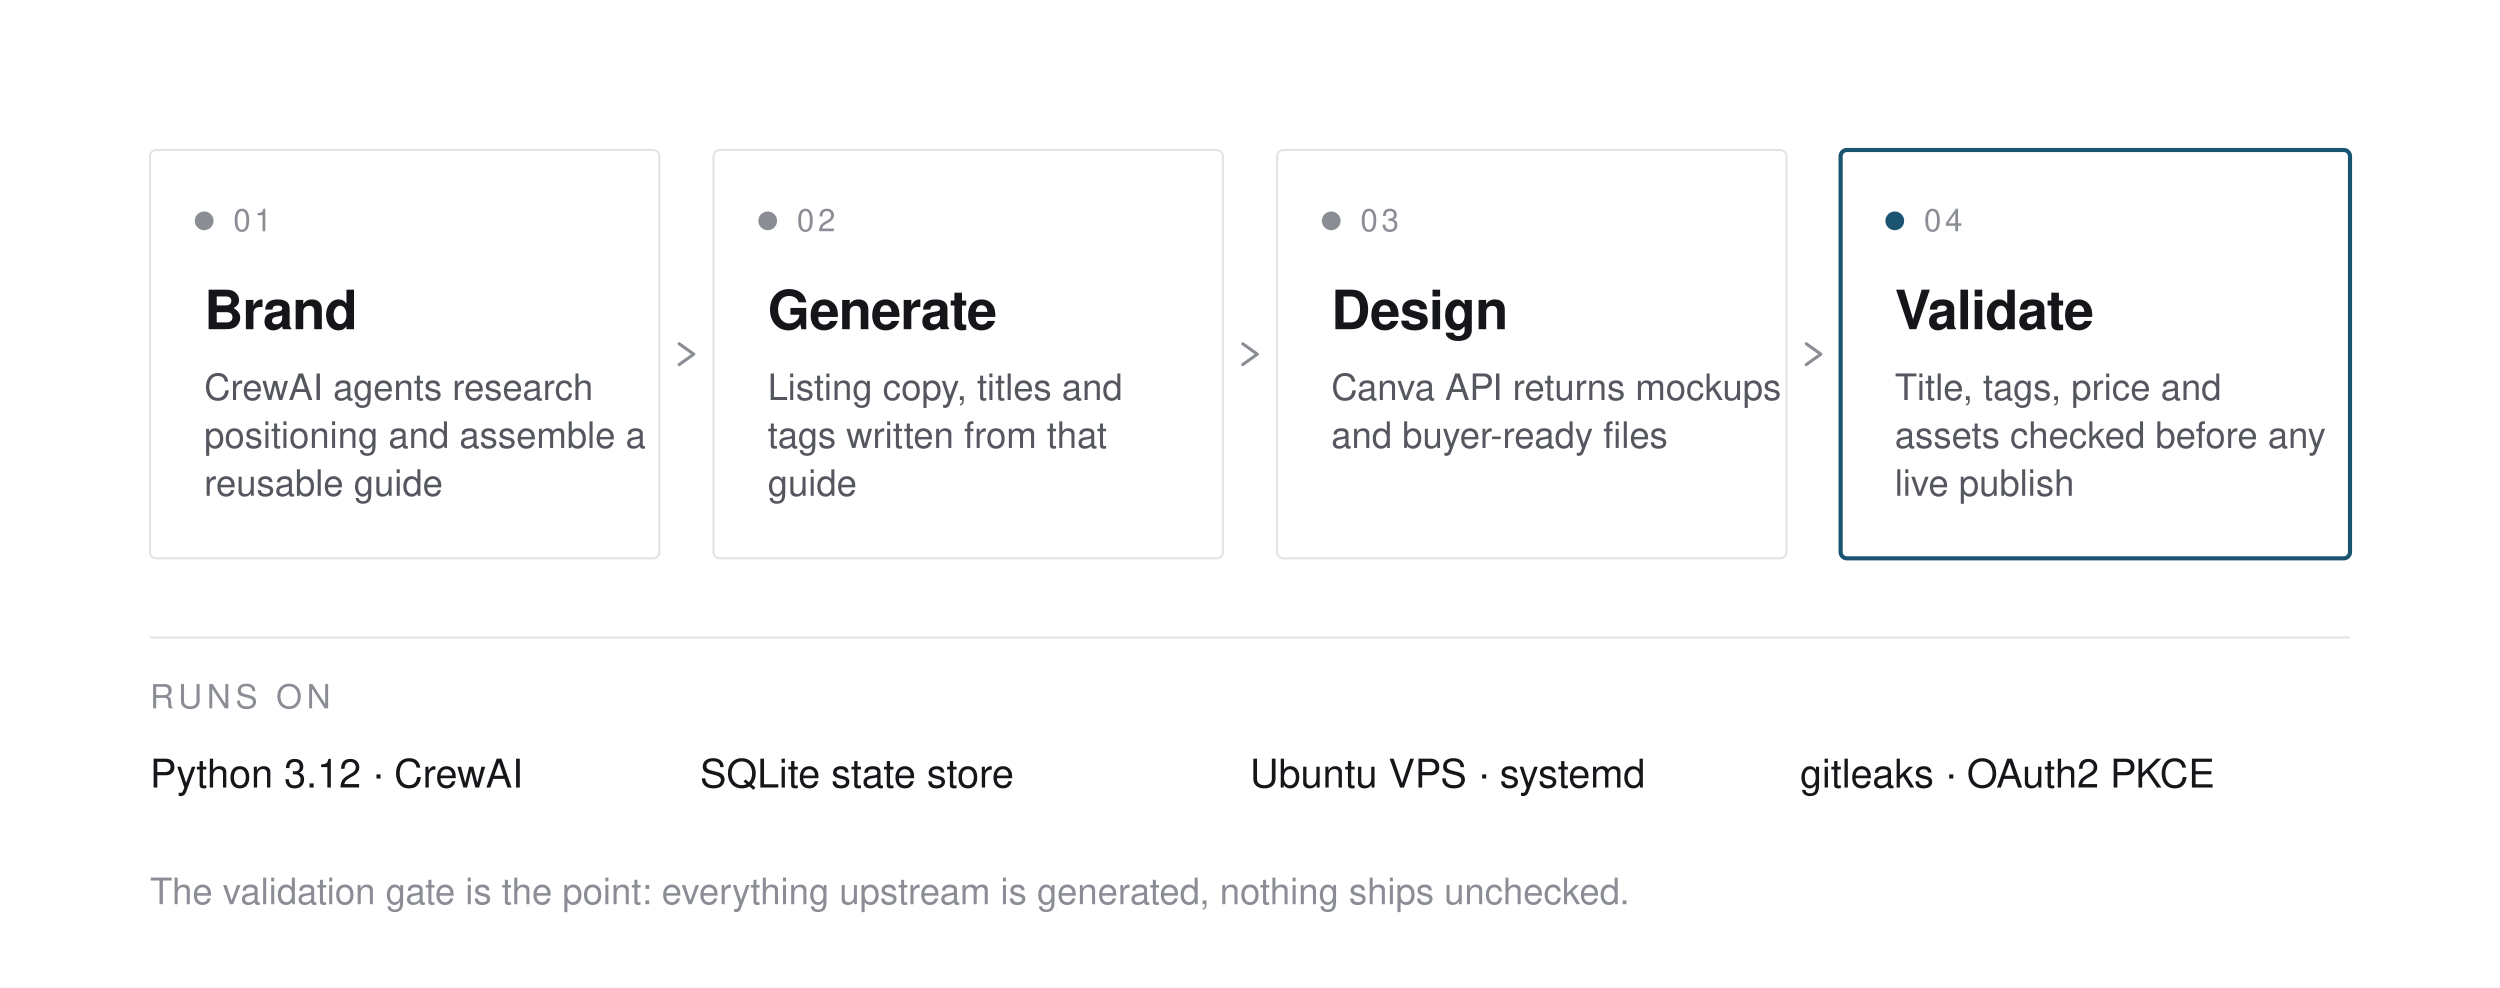
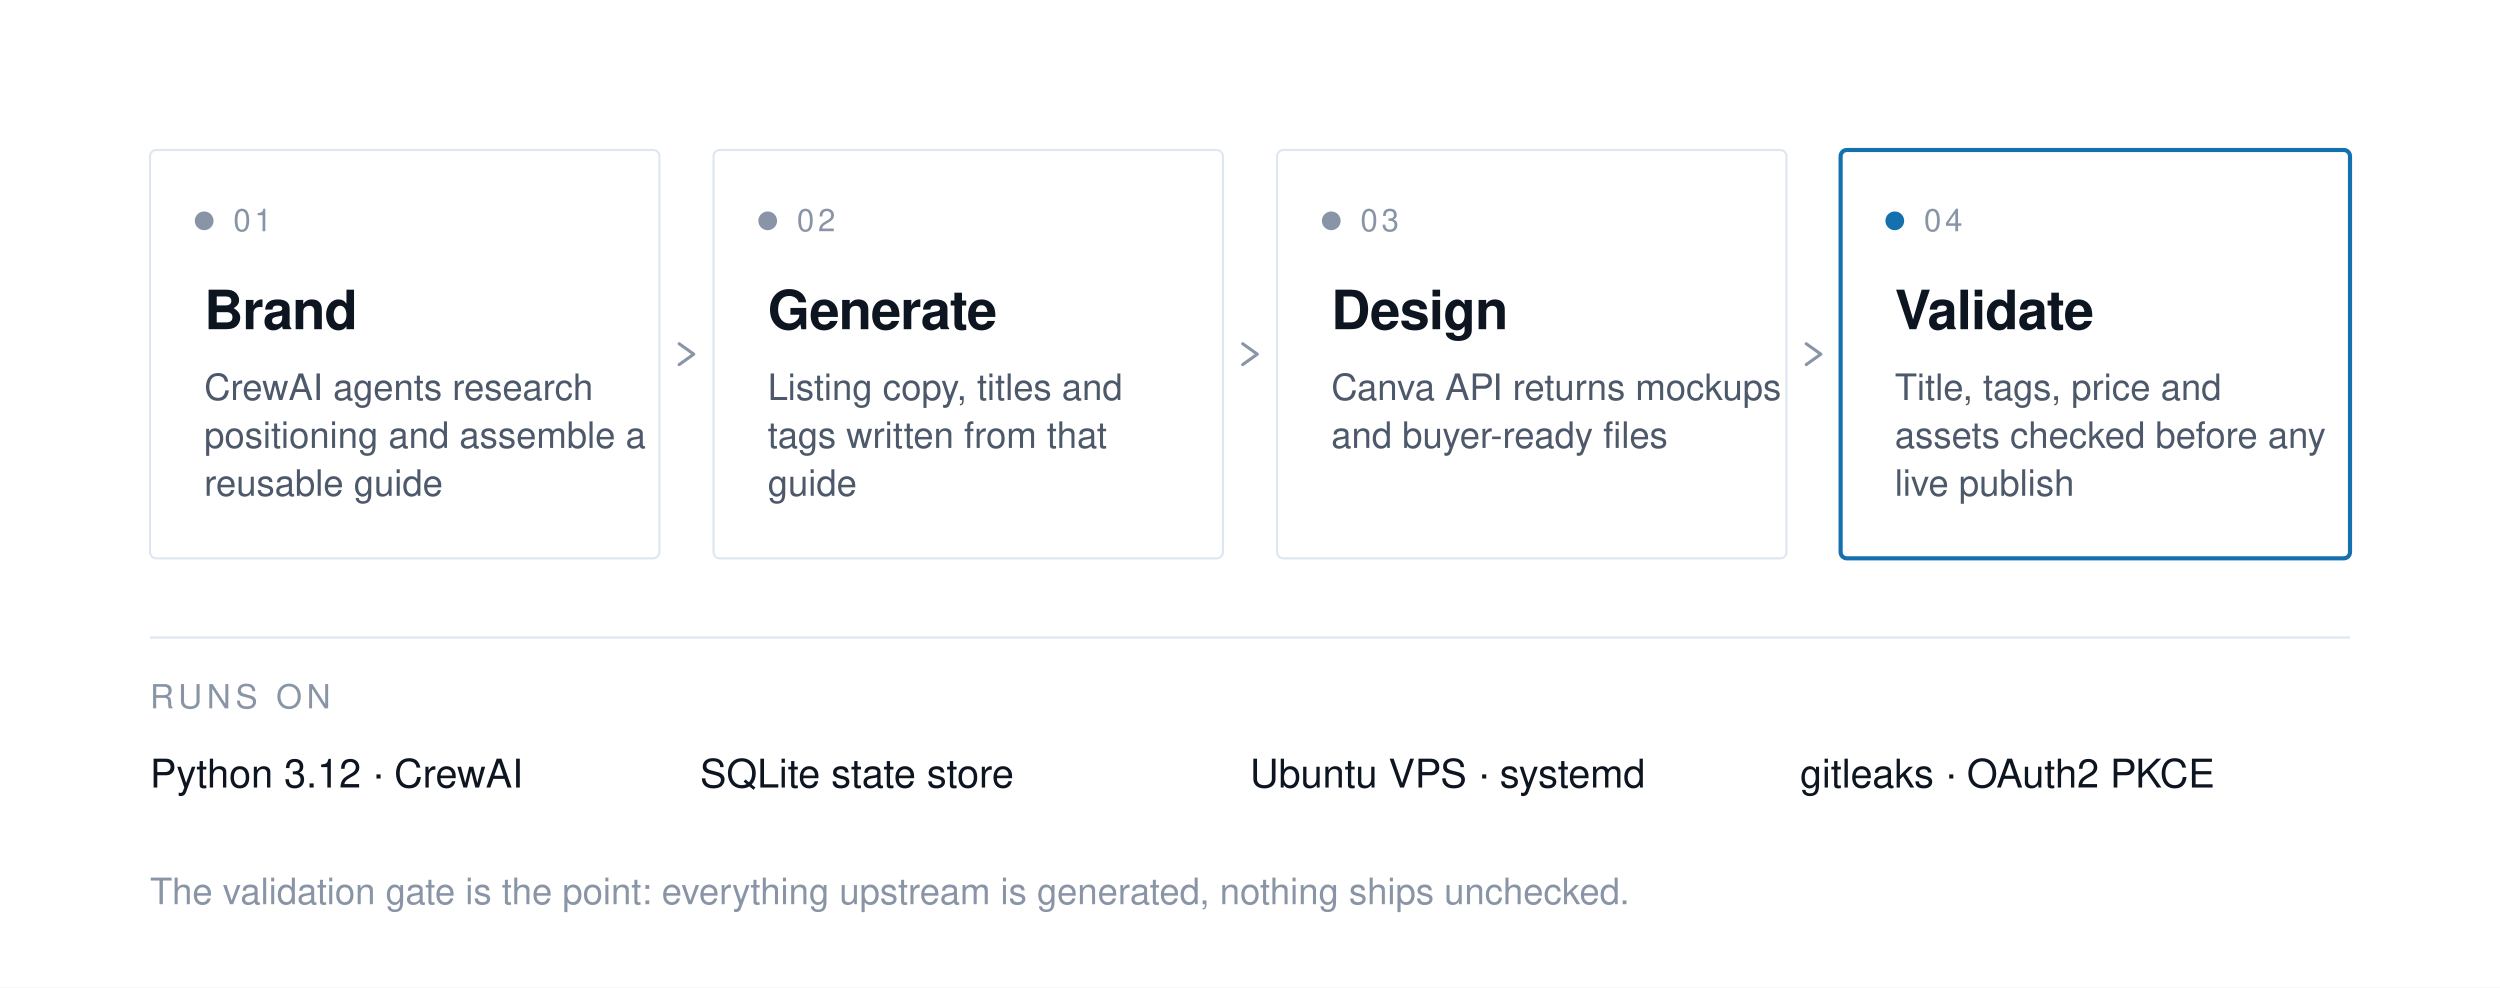
<svg xmlns="http://www.w3.org/2000/svg" viewBox="0 0 1200 474" width="1200" height="474" role="img" aria-label="AI product pipeline">
  <rect width="1200" height="474" fill="#ffffff" />
-   <rect x="72.0" y="72" width="244.5" height="196" rx="3" fill="#ffffff" stroke="#e3e3df" stroke-width="1" />
-   <circle cx="98.0" cy="106" r="4.5" fill="#8a8d94" />
-   <text x="112.0" y="111" font-family="'Helvetica Neue',Helvetica,Arial,sans-serif" font-size="15" letter-spacing="1.8" fill="#8a8d94">01</text>
-   <text x="98.0" y="158" font-family="'Helvetica Neue',Helvetica,Arial,sans-serif" font-size="26" font-weight="600" letter-spacing="-0.4" fill="#15161a">Brand</text>
-   <text x="98.0" y="192" font-family="'Helvetica Neue',Helvetica,Arial,sans-serif" font-size="17.5" fill="#55575e">CrewAI agents research</text>
-   <text x="98.0" y="215" font-family="'Helvetica Neue',Helvetica,Arial,sans-serif" font-size="17.5" fill="#55575e">positioning and assemble a</text>
-   <text x="98.0" y="238" font-family="'Helvetica Neue',Helvetica,Arial,sans-serif" font-size="17.5" fill="#55575e">reusable guide</text>
-   <path d="M 326.0 165 l 7 5 l -7 5" fill="none" stroke="#8a8d94" stroke-width="1.5" stroke-linecap="round" stroke-linejoin="round" />
-   <rect x="342.5" y="72" width="244.5" height="196" rx="3" fill="#ffffff" stroke="#e3e3df" stroke-width="1" />
-   <circle cx="368.5" cy="106" r="4.5" fill="#8a8d94" />
-   <text x="382.5" y="111" font-family="'Helvetica Neue',Helvetica,Arial,sans-serif" font-size="15" letter-spacing="1.8" fill="#8a8d94">02</text>
-   <text x="368.5" y="158" font-family="'Helvetica Neue',Helvetica,Arial,sans-serif" font-size="26" font-weight="600" letter-spacing="-0.4" fill="#15161a">Generate</text>
-   <text x="368.5" y="192" font-family="'Helvetica Neue',Helvetica,Arial,sans-serif" font-size="17.5" fill="#55575e">Listing copy, titles and</text>
-   <text x="368.5" y="215" font-family="'Helvetica Neue',Helvetica,Arial,sans-serif" font-size="17.5" fill="#55575e">tags written from that</text>
-   <text x="368.5" y="238" font-family="'Helvetica Neue',Helvetica,Arial,sans-serif" font-size="17.5" fill="#55575e">guide</text>
-   <path d="M 596.5 165 l 7 5 l -7 5" fill="none" stroke="#8a8d94" stroke-width="1.5" stroke-linecap="round" stroke-linejoin="round" />
-   <rect x="613.0" y="72" width="244.5" height="196" rx="3" fill="#ffffff" stroke="#e3e3df" stroke-width="1" />
-   <circle cx="639.0" cy="106" r="4.5" fill="#8a8d94" />
-   <text x="653.0" y="111" font-family="'Helvetica Neue',Helvetica,Arial,sans-serif" font-size="15" letter-spacing="1.8" fill="#8a8d94">03</text>
-   <text x="639.0" y="158" font-family="'Helvetica Neue',Helvetica,Arial,sans-serif" font-size="26" font-weight="600" letter-spacing="-0.4" fill="#15161a">Design</text>
-   <text x="639.0" y="192" font-family="'Helvetica Neue',Helvetica,Arial,sans-serif" font-size="17.5" fill="#55575e">Canva API returns mockups</text>
-   <text x="639.0" y="215" font-family="'Helvetica Neue',Helvetica,Arial,sans-serif" font-size="17.5" fill="#55575e">and buyer-ready files</text>
-   <path d="M 867.0 165 l 7 5 l -7 5" fill="none" stroke="#8a8d94" stroke-width="1.5" stroke-linecap="round" stroke-linejoin="round" />
-   <rect x="883.5" y="72" width="244.5" height="196" rx="3" fill="#ffffff" stroke="#1a5471" stroke-width="2" />
-   <circle cx="909.5" cy="106" r="4.5" fill="#1a5471" />
-   <text x="923.5" y="111" font-family="'Helvetica Neue',Helvetica,Arial,sans-serif" font-size="15" letter-spacing="1.8" fill="#8a8d94">04</text>
-   <text x="909.5" y="158" font-family="'Helvetica Neue',Helvetica,Arial,sans-serif" font-size="26" font-weight="600" letter-spacing="-0.4" fill="#15161a">Validate</text>
-   <text x="909.5" y="192" font-family="'Helvetica Neue',Helvetica,Arial,sans-serif" font-size="17.5" fill="#55575e">Title, tags, price and</text>
-   <text x="909.5" y="215" font-family="'Helvetica Neue',Helvetica,Arial,sans-serif" font-size="17.5" fill="#55575e">assets checked before any</text>
-   <text x="909.5" y="238" font-family="'Helvetica Neue',Helvetica,Arial,sans-serif" font-size="17.5" fill="#55575e">live publish</text>
-   <line x1="72" y1="306" x2="1128" y2="306" stroke="#e3e3df" stroke-width="1" />
-   <text x="72" y="340" font-family="'Helvetica Neue',Helvetica,Arial,sans-serif" font-size="16" letter-spacing="2.2" fill="#8a8d94">RUNS ON</text>
-   <text x="72.0" y="378" font-family="'Helvetica Neue',Helvetica,Arial,sans-serif" font-size="19" fill="#15161a">Python 3.12 · CrewAI</text>
-   <text x="336.0" y="378" font-family="'Helvetica Neue',Helvetica,Arial,sans-serif" font-size="19" fill="#15161a">SQLite state store</text>
-   <text x="600.0" y="378" font-family="'Helvetica Neue',Helvetica,Arial,sans-serif" font-size="19" fill="#15161a">Ubuntu VPS · systemd</text>
-   <text x="864.0" y="378" font-family="'Helvetica Neue',Helvetica,Arial,sans-serif" font-size="19" fill="#15161a">gitleaks · OAuth2 PKCE</text>
-   <text x="72" y="434" font-family="'Helvetica Neue',Helvetica,Arial,sans-serif" font-size="17.5" fill="#8a8d94">The validation gate is the point: everything upstream is generated, nothing ships unchecked.</text>
+   <rect x="72.0" y="72" width="244.5" height="196" rx="3" fill="#ffffff" stroke="#dde6f1" stroke-width="1" />
+   <circle cx="98.0" cy="106" r="4.5" fill="#8995a6" />
+   <text x="112.0" y="111" font-family="Poppins,'Helvetica Neue',Helvetica,Arial,sans-serif" font-size="15" letter-spacing="1.8" fill="#8995a6">01</text>
+   <text x="98.0" y="158" font-family="Poppins,'Helvetica Neue',Helvetica,Arial,sans-serif" font-size="26" font-weight="600" letter-spacing="-0.4" fill="#0d1521">Brand</text>
+   <text x="98.0" y="192" font-family="Poppins,'Helvetica Neue',Helvetica,Arial,sans-serif" font-size="17.5" fill="#4d596a">CrewAI agents research</text>
+   <text x="98.0" y="215" font-family="Poppins,'Helvetica Neue',Helvetica,Arial,sans-serif" font-size="17.5" fill="#4d596a">positioning and assemble a</text>
+   <text x="98.0" y="238" font-family="Poppins,'Helvetica Neue',Helvetica,Arial,sans-serif" font-size="17.5" fill="#4d596a">reusable guide</text>
+   <path d="M 326.0 165 l 7 5 l -7 5" fill="none" stroke="#8995a6" stroke-width="1.5" stroke-linecap="round" stroke-linejoin="round" />
+   <rect x="342.5" y="72" width="244.5" height="196" rx="3" fill="#ffffff" stroke="#dde6f1" stroke-width="1" />
+   <circle cx="368.5" cy="106" r="4.5" fill="#8995a6" />
+   <text x="382.5" y="111" font-family="Poppins,'Helvetica Neue',Helvetica,Arial,sans-serif" font-size="15" letter-spacing="1.8" fill="#8995a6">02</text>
+   <text x="368.5" y="158" font-family="Poppins,'Helvetica Neue',Helvetica,Arial,sans-serif" font-size="26" font-weight="600" letter-spacing="-0.4" fill="#0d1521">Generate</text>
+   <text x="368.5" y="192" font-family="Poppins,'Helvetica Neue',Helvetica,Arial,sans-serif" font-size="17.5" fill="#4d596a">Listing copy, titles and</text>
+   <text x="368.5" y="215" font-family="Poppins,'Helvetica Neue',Helvetica,Arial,sans-serif" font-size="17.5" fill="#4d596a">tags written from that</text>
+   <text x="368.5" y="238" font-family="Poppins,'Helvetica Neue',Helvetica,Arial,sans-serif" font-size="17.5" fill="#4d596a">guide</text>
+   <path d="M 596.5 165 l 7 5 l -7 5" fill="none" stroke="#8995a6" stroke-width="1.5" stroke-linecap="round" stroke-linejoin="round" />
+   <rect x="613.0" y="72" width="244.5" height="196" rx="3" fill="#ffffff" stroke="#dde6f1" stroke-width="1" />
+   <circle cx="639.0" cy="106" r="4.5" fill="#8995a6" />
+   <text x="653.0" y="111" font-family="Poppins,'Helvetica Neue',Helvetica,Arial,sans-serif" font-size="15" letter-spacing="1.8" fill="#8995a6">03</text>
+   <text x="639.0" y="158" font-family="Poppins,'Helvetica Neue',Helvetica,Arial,sans-serif" font-size="26" font-weight="600" letter-spacing="-0.4" fill="#0d1521">Design</text>
+   <text x="639.0" y="192" font-family="Poppins,'Helvetica Neue',Helvetica,Arial,sans-serif" font-size="17.5" fill="#4d596a">Canva API returns mockups</text>
+   <text x="639.0" y="215" font-family="Poppins,'Helvetica Neue',Helvetica,Arial,sans-serif" font-size="17.5" fill="#4d596a">and buyer-ready files</text>
+   <path d="M 867.0 165 l 7 5 l -7 5" fill="none" stroke="#8995a6" stroke-width="1.5" stroke-linecap="round" stroke-linejoin="round" />
+   <rect x="883.5" y="72" width="244.5" height="196" rx="3" fill="#ffffff" stroke="#1470af" stroke-width="2" />
+   <circle cx="909.5" cy="106" r="4.5" fill="#1470af" />
+   <text x="923.5" y="111" font-family="Poppins,'Helvetica Neue',Helvetica,Arial,sans-serif" font-size="15" letter-spacing="1.8" fill="#8995a6">04</text>
+   <text x="909.5" y="158" font-family="Poppins,'Helvetica Neue',Helvetica,Arial,sans-serif" font-size="26" font-weight="600" letter-spacing="-0.4" fill="#0d1521">Validate</text>
+   <text x="909.5" y="192" font-family="Poppins,'Helvetica Neue',Helvetica,Arial,sans-serif" font-size="17.5" fill="#4d596a">Title, tags, price and</text>
+   <text x="909.5" y="215" font-family="Poppins,'Helvetica Neue',Helvetica,Arial,sans-serif" font-size="17.5" fill="#4d596a">assets checked before any</text>
+   <text x="909.5" y="238" font-family="Poppins,'Helvetica Neue',Helvetica,Arial,sans-serif" font-size="17.5" fill="#4d596a">live publish</text>
+   <line x1="72" y1="306" x2="1128" y2="306" stroke="#dde6f1" stroke-width="1" />
+   <text x="72" y="340" font-family="Poppins,'Helvetica Neue',Helvetica,Arial,sans-serif" font-size="16" letter-spacing="2.2" fill="#8995a6">RUNS ON</text>
+   <text x="72.0" y="378" font-family="Poppins,'Helvetica Neue',Helvetica,Arial,sans-serif" font-size="19" fill="#0d1521">Python 3.12 · CrewAI</text>
+   <text x="336.0" y="378" font-family="Poppins,'Helvetica Neue',Helvetica,Arial,sans-serif" font-size="19" fill="#0d1521">SQLite state store</text>
+   <text x="600.0" y="378" font-family="Poppins,'Helvetica Neue',Helvetica,Arial,sans-serif" font-size="19" fill="#0d1521">Ubuntu VPS · systemd</text>
+   <text x="864.0" y="378" font-family="Poppins,'Helvetica Neue',Helvetica,Arial,sans-serif" font-size="19" fill="#0d1521">gitleaks · OAuth2 PKCE</text>
+   <text x="72" y="434" font-family="Poppins,'Helvetica Neue',Helvetica,Arial,sans-serif" font-size="17.5" fill="#8995a6">The validation gate is the point: everything upstream is generated, nothing ships unchecked.</text>
</svg>
